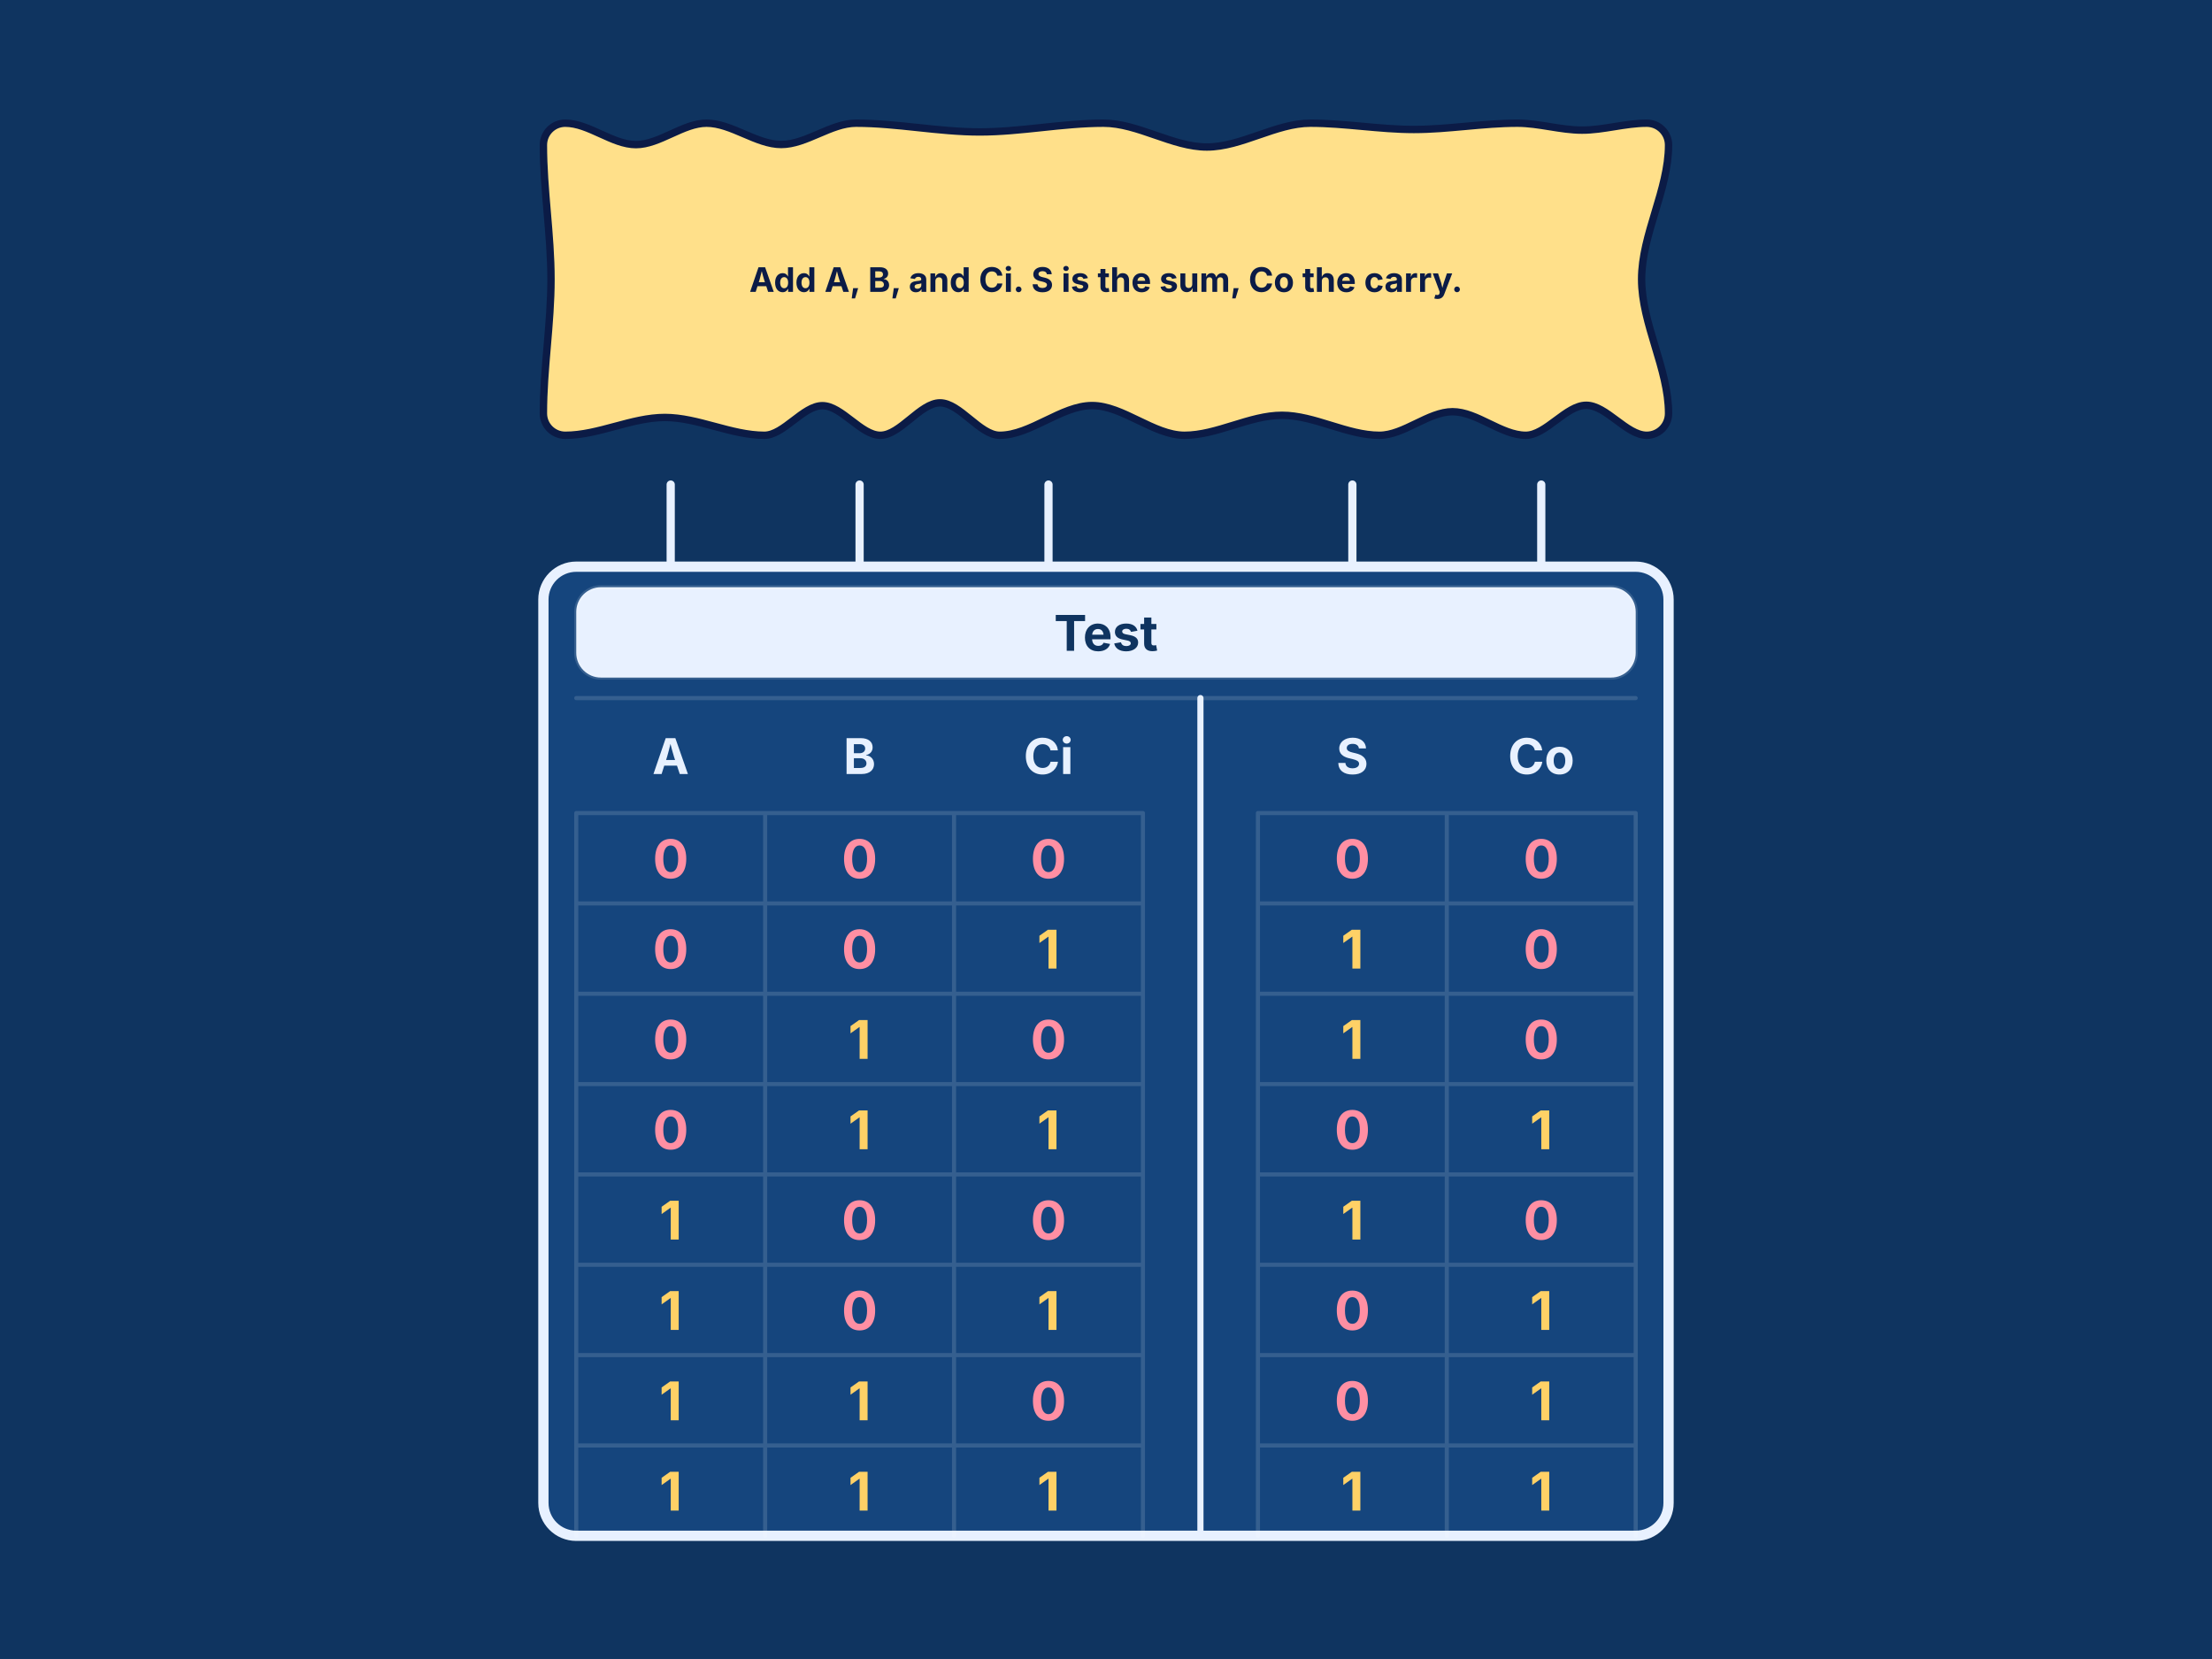
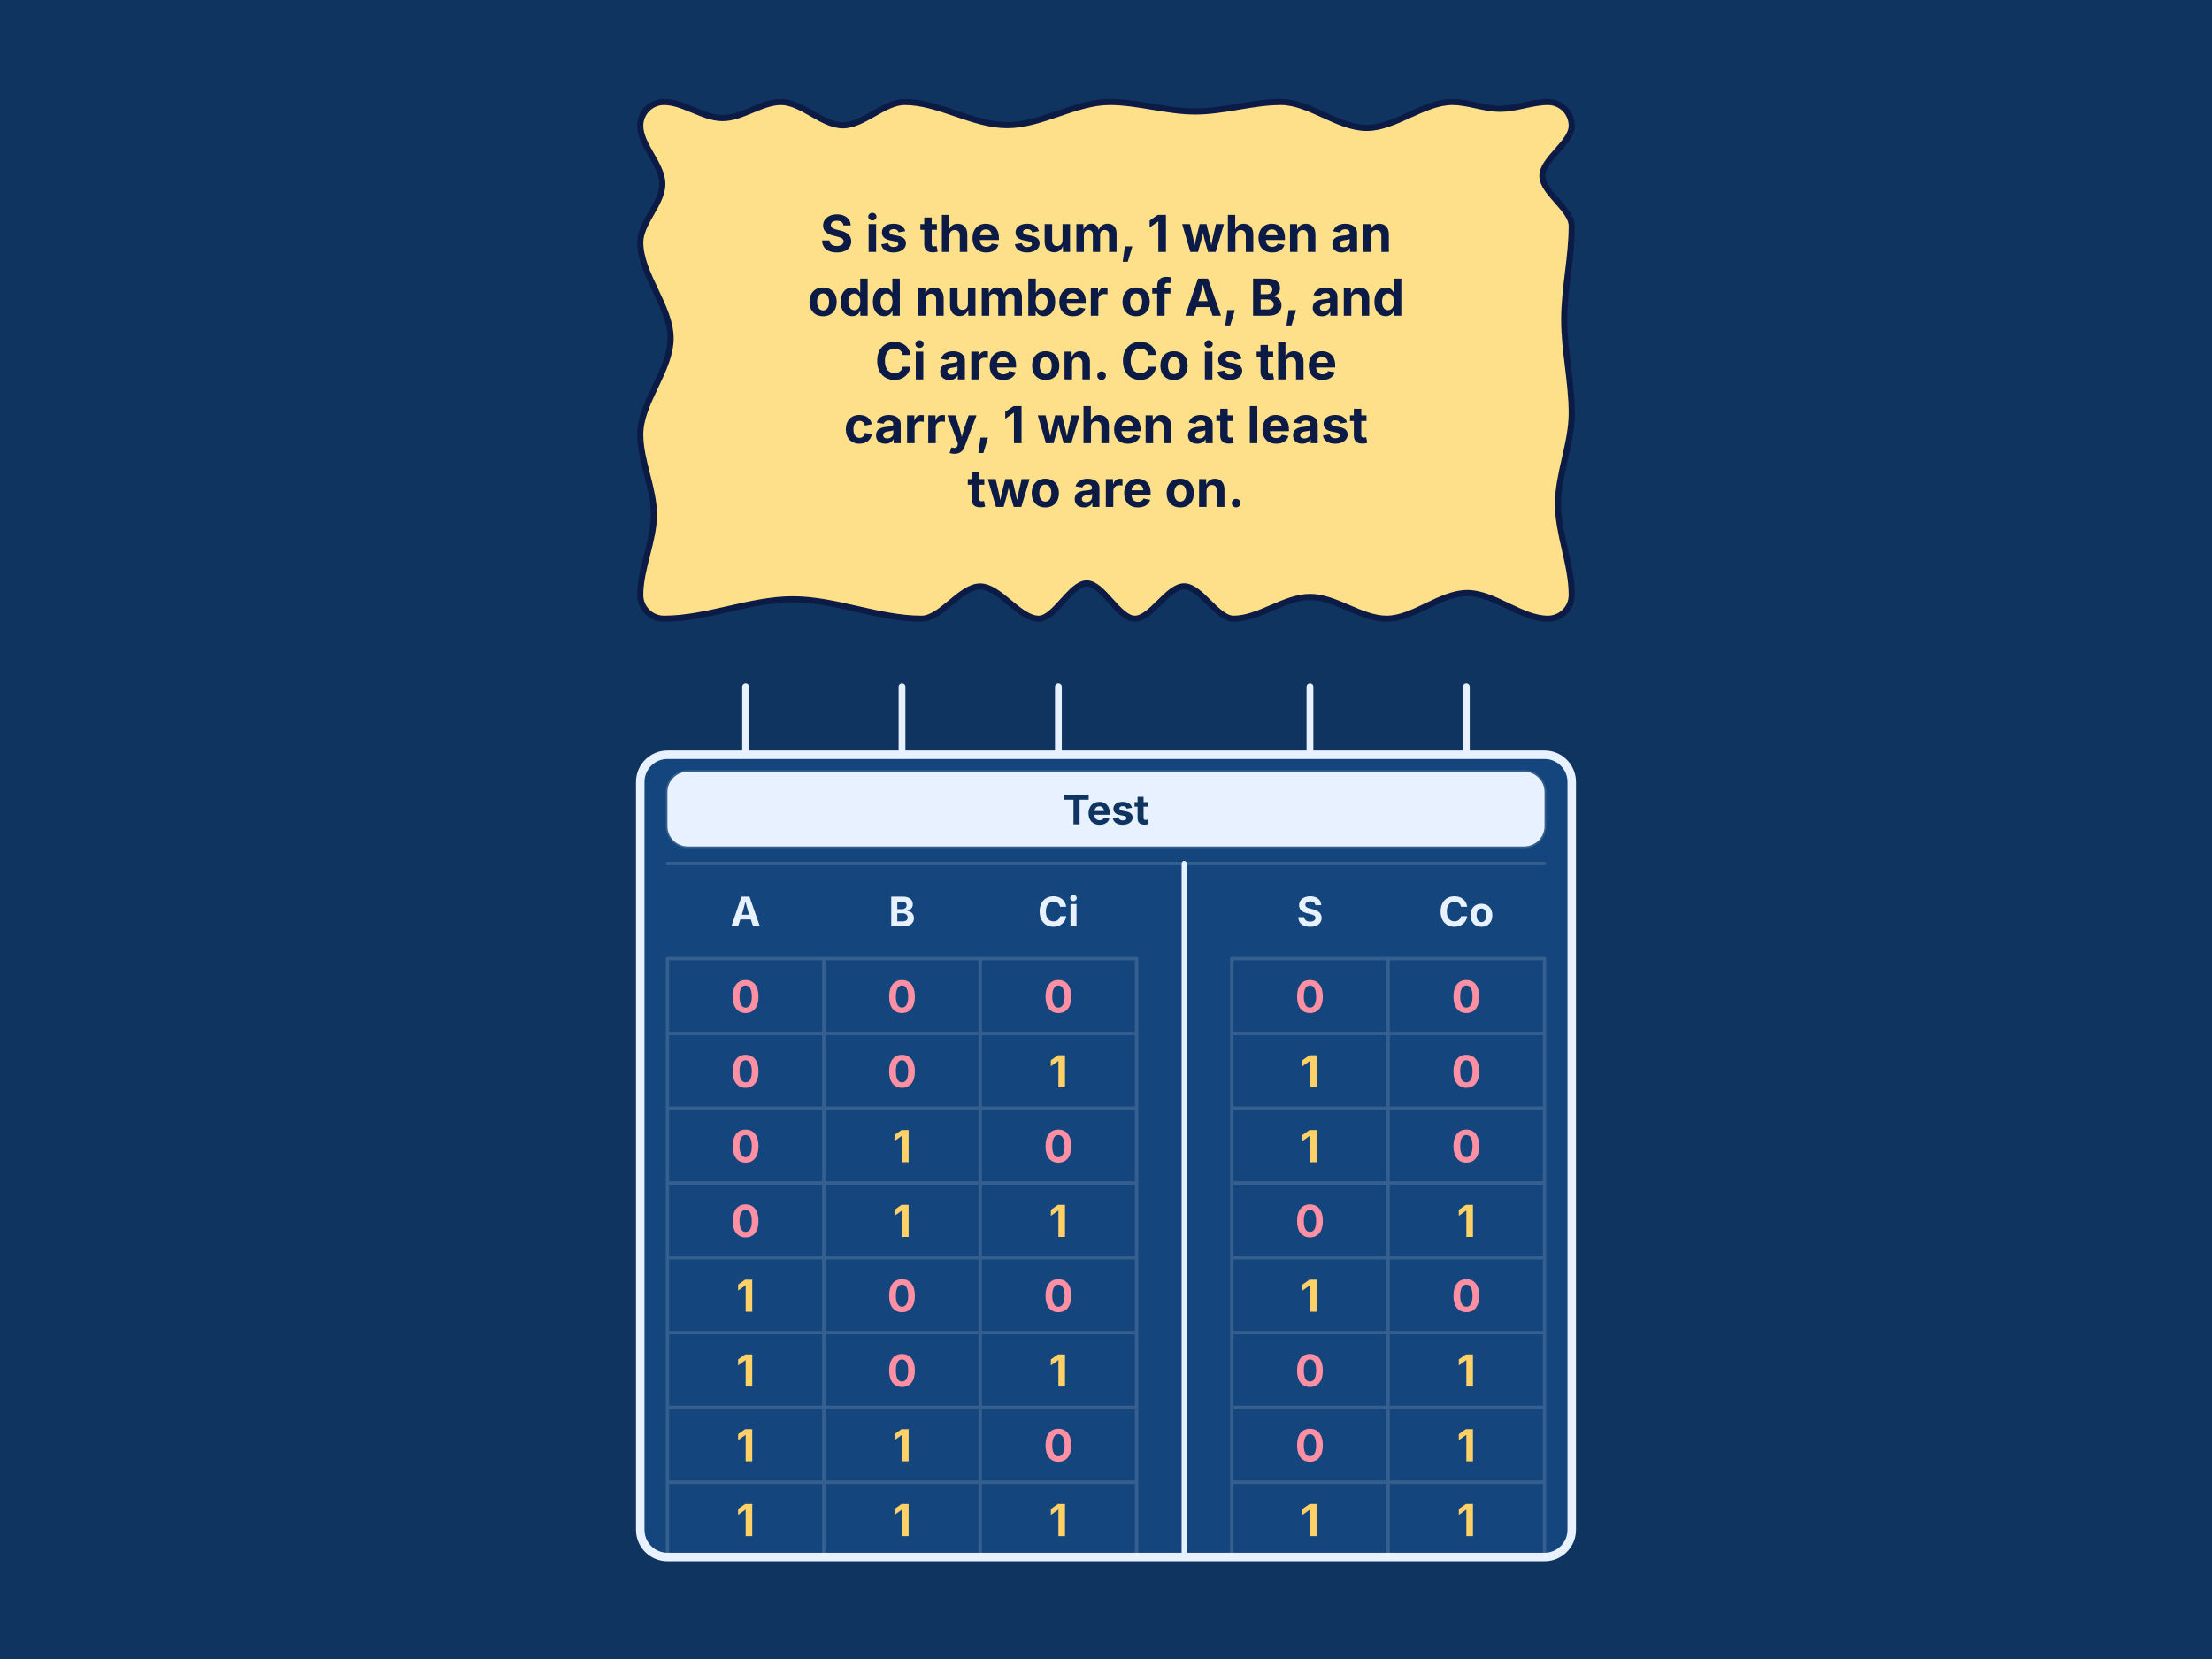
- <svg xmlns="http://www.w3.org/2000/svg" viewBox="-132.33 -138 538.67 404" width="538.67" height="404" font-family="Inter, 'Segoe UI', system-ui, -apple-system, sans-serif" stroke-linejoin="round" stroke-linecap="round">
-   <rect x="-132.33" y="-138" width="538.67" height="404" fill="#0f3460" />
+ <svg xmlns="http://www.w3.org/2000/svg" viewBox="-188.33 -222 650.67 488" width="650.67" height="488" font-family="Inter, 'Segoe UI', system-ui, -apple-system, sans-serif" stroke-linejoin="round" stroke-linecap="round">
+   <rect x="-188.33" y="-222" width="650.67" height="488" fill="#0f3460" />
  <g transform="matrix(1 0 0 1 0 0)">
    <path d="M8 0H266A8 8 0 0 1 274 8V228A8 8 0 0 1 266 236H8A8 8 0 0 1 0 228V8A8 8 0 0 1 8 0Z" fill="#15457d" stroke="#e8f1ff" stroke-width="2.5" />
    <path d="M31 0V-20M77 0V-20M123 0V-20M197 0V-20M243 0V-20" fill="none" stroke="#e8f1ff" stroke-width="2" />
    <text x="31" y="71" font-size="13" font-weight="700" fill="#ff8fa3" text-anchor="middle" dominant-baseline="middle">0</text>
    <text x="77" y="71" font-size="13" font-weight="700" fill="#ff8fa3" text-anchor="middle" dominant-baseline="middle">0</text>
    <text x="123" y="71" font-size="13" font-weight="700" fill="#ff8fa3" text-anchor="middle" dominant-baseline="middle">0</text>
    <text x="197" y="71" font-size="13" font-weight="700" fill="#ff8fa3" text-anchor="middle" dominant-baseline="middle">0</text>
    <text x="243" y="71" font-size="13" font-weight="700" fill="#ff8fa3" text-anchor="middle" dominant-baseline="middle">0</text>
    <text x="31" y="93" font-size="13" font-weight="700" fill="#ff8fa3" text-anchor="middle" dominant-baseline="middle">0</text>
    <text x="77" y="93" font-size="13" font-weight="700" fill="#ff8fa3" text-anchor="middle" dominant-baseline="middle">0</text>
    <text x="123" y="93" font-size="13" font-weight="700" fill="#ffd166" text-anchor="middle" dominant-baseline="middle">1</text>
    <text x="197" y="93" font-size="13" font-weight="700" fill="#ffd166" text-anchor="middle" dominant-baseline="middle">1</text>
    <text x="243" y="93" font-size="13" font-weight="700" fill="#ff8fa3" text-anchor="middle" dominant-baseline="middle">0</text>
    <text x="31" y="115" font-size="13" font-weight="700" fill="#ff8fa3" text-anchor="middle" dominant-baseline="middle">0</text>
    <text x="77" y="115" font-size="13" font-weight="700" fill="#ffd166" text-anchor="middle" dominant-baseline="middle">1</text>
    <text x="123" y="115" font-size="13" font-weight="700" fill="#ff8fa3" text-anchor="middle" dominant-baseline="middle">0</text>
    <text x="197" y="115" font-size="13" font-weight="700" fill="#ffd166" text-anchor="middle" dominant-baseline="middle">1</text>
    <text x="243" y="115" font-size="13" font-weight="700" fill="#ff8fa3" text-anchor="middle" dominant-baseline="middle">0</text>
    <text x="31" y="137" font-size="13" font-weight="700" fill="#ff8fa3" text-anchor="middle" dominant-baseline="middle">0</text>
    <text x="77" y="137" font-size="13" font-weight="700" fill="#ffd166" text-anchor="middle" dominant-baseline="middle">1</text>
    <text x="123" y="137" font-size="13" font-weight="700" fill="#ffd166" text-anchor="middle" dominant-baseline="middle">1</text>
    <text x="197" y="137" font-size="13" font-weight="700" fill="#ff8fa3" text-anchor="middle" dominant-baseline="middle">0</text>
    <text x="243" y="137" font-size="13" font-weight="700" fill="#ffd166" text-anchor="middle" dominant-baseline="middle">1</text>
    <text x="31" y="159" font-size="13" font-weight="700" fill="#ffd166" text-anchor="middle" dominant-baseline="middle">1</text>
    <text x="77" y="159" font-size="13" font-weight="700" fill="#ff8fa3" text-anchor="middle" dominant-baseline="middle">0</text>
    <text x="123" y="159" font-size="13" font-weight="700" fill="#ff8fa3" text-anchor="middle" dominant-baseline="middle">0</text>
    <text x="197" y="159" font-size="13" font-weight="700" fill="#ffd166" text-anchor="middle" dominant-baseline="middle">1</text>
    <text x="243" y="159" font-size="13" font-weight="700" fill="#ff8fa3" text-anchor="middle" dominant-baseline="middle">0</text>
    <text x="31" y="181" font-size="13" font-weight="700" fill="#ffd166" text-anchor="middle" dominant-baseline="middle">1</text>
    <text x="77" y="181" font-size="13" font-weight="700" fill="#ff8fa3" text-anchor="middle" dominant-baseline="middle">0</text>
    <text x="123" y="181" font-size="13" font-weight="700" fill="#ffd166" text-anchor="middle" dominant-baseline="middle">1</text>
    <text x="197" y="181" font-size="13" font-weight="700" fill="#ff8fa3" text-anchor="middle" dominant-baseline="middle">0</text>
    <text x="243" y="181" font-size="13" font-weight="700" fill="#ffd166" text-anchor="middle" dominant-baseline="middle">1</text>
    <text x="31" y="203" font-size="13" font-weight="700" fill="#ffd166" text-anchor="middle" dominant-baseline="middle">1</text>
    <text x="77" y="203" font-size="13" font-weight="700" fill="#ffd166" text-anchor="middle" dominant-baseline="middle">1</text>
    <text x="123" y="203" font-size="13" font-weight="700" fill="#ff8fa3" text-anchor="middle" dominant-baseline="middle">0</text>
    <text x="197" y="203" font-size="13" font-weight="700" fill="#ff8fa3" text-anchor="middle" dominant-baseline="middle">0</text>
    <text x="243" y="203" font-size="13" font-weight="700" fill="#ffd166" text-anchor="middle" dominant-baseline="middle">1</text>
    <text x="31" y="225" font-size="13" font-weight="700" fill="#ffd166" text-anchor="middle" dominant-baseline="middle">1</text>
    <text x="77" y="225" font-size="13" font-weight="700" fill="#ffd166" text-anchor="middle" dominant-baseline="middle">1</text>
    <text x="123" y="225" font-size="13" font-weight="700" fill="#ffd166" text-anchor="middle" dominant-baseline="middle">1</text>
    <text x="197" y="225" font-size="13" font-weight="700" fill="#ffd166" text-anchor="middle" dominant-baseline="middle">1</text>
    <text x="243" y="225" font-size="13" font-weight="700" fill="#ffd166" text-anchor="middle" dominant-baseline="middle">1</text>
    <path d="M8 32H266M8 60H146M8 82H146M8 104H146M8 126H146M8 148H146M8 170H146M8 192H146M8 214H146M8 60V236M146 60V236M174 60H266M174 82H266M174 104H266M174 126H266M174 148H266M174 170H266M174 192H266M174 214H266M174 60V236M266 60V236M54 60V236M100 60V236M220 60V236M160 32V236" fill="none" stroke="rgba(255,255,255,0.14)" stroke-width="1" />
    <path d="M160 32V236" fill="none" stroke="#e8f1ff" stroke-width="1.5" />
    <text x="31" y="46" font-size="12" font-weight="700" fill="#e8f1ff" text-anchor="middle" dominant-baseline="middle">A</text>
    <text x="77" y="46" font-size="12" font-weight="700" fill="#e8f1ff" text-anchor="middle" dominant-baseline="middle">B</text>
    <text x="123" y="46" font-size="12" font-weight="700" fill="#e8f1ff" text-anchor="middle" dominant-baseline="middle">Ci</text>
    <text x="197" y="46" font-size="12" font-weight="700" fill="#e8f1ff" text-anchor="middle" dominant-baseline="middle">S</text>
    <text x="243" y="46" font-size="12" font-weight="700" fill="#e8f1ff" text-anchor="middle" dominant-baseline="middle">Co</text>
    <path d="M14 5H260A6 6 0 0 1 266 11V21A6 6 0 0 1 260 27H14A6 6 0 0 1 8 21V11A6 6 0 0 1 14 5Z" fill="#e8f1ff" stroke="rgba(255,255,255,0.14)" stroke-width="1" />
    <text x="137" y="16" font-size="12" font-weight="700" fill="#0f3460" text-anchor="middle" dominant-baseline="middle">Test</text>
  </g>
-   <g transform="matrix(1 0 0 1 0 -108)">
-     <path d="M5.32 0C11.06 0 16.79 5.22 22.53 5.22C28.26 5.22 34 0 39.73 0C45.8 0 51.86 5.19 57.92 5.19C63.98 5.19 70.04 0 76.11 0C86.15 0 96.2 2.13 106.25 2.13C116.3 2.13 126.35 0 136.4 0C144.8 0 153.19 5.8 161.58 5.8C169.98 5.8 178.37 0 186.77 0C195.17 0 203.58 1.53 211.98 1.53C220.39 1.53 228.79 0 237.19 0C242.44 0 247.69 1.69 252.94 1.69C258.18 1.69 263.43 0 268.68 0C271.62 0 274 2.38 274 5.32C274 16.21 267.44 27.11 267.44 38C267.44 48.89 274 59.79 274 70.68C274 73.62 271.62 76 268.68 76C263.77 76 258.86 68.69 253.95 68.69C249.04 68.69 244.13 76 239.22 76C233.28 76 227.35 70.26 221.41 70.26C215.47 70.26 209.53 76 203.59 76C195.68 76 187.77 71.13 179.86 71.13C171.94 71.13 164.03 76 156.12 76C148.62 76 141.12 68.76 133.62 68.76C126.12 68.76 118.62 76 111.12 76C106.27 76 101.43 68.1 96.59 68.1C91.75 68.1 86.9 76 82.06 76C77.35 76 72.64 68.79 67.94 68.79C63.23 68.79 58.52 76 53.81 76C45.73 76 37.65 71.66 29.57 71.66C21.48 71.66 13.4 76 5.32 76C2.38 76 0 73.62 0 70.68C0 59.79 1.85 48.89 1.85 38C1.85 27.11 0 16.21 0 5.32C0 2.38 2.38 0 5.32 0Z" fill="#ffe08a" stroke="#0b1b46" stroke-width="1.8" />
-     <text x="137" y="38" font-size="8.243" font-weight="700" fill="#0b1b46" text-anchor="middle" dominant-baseline="middle">Add A, B, and Ci. S is the sum, Co the carry.</text>
+   <g transform="matrix(1 0 0 1 0 -192)">
+     <path d="M7 0C12.74 0 18.47 4.74 24.21 4.74C29.94 4.74 35.68 0 41.41 0C47.48 0 53.54 6.87 59.6 6.87C65.66 6.87 71.72 0 77.79 0C87.83 0 97.88 6.82 107.93 6.82C117.98 6.82 128.03 0 138.08 0C146.48 0 154.87 2.8 163.26 2.8C171.66 2.8 180.05 0 188.45 0C196.85 0 205.26 7.63 213.66 7.63C222.07 7.63 230.47 0 238.87 0C243.56 0 248.25 2.01 252.94 2.01C257.62 2.01 262.31 0 267 0C270.87 0 274 3.13 274 7C274 11.91 265.36 16.83 265.36 21.74C265.36 26.65 274 31.57 274 36.48C274 45.66 271.79 54.84 271.79 64.02C271.79 73.19 274 82.37 274 91.55C274 100.46 269.96 109.37 269.96 118.27C269.96 127.18 274 136.09 274 145C274 148.87 270.87 152 267 152C259.09 152 251.18 144.44 243.26 144.44C235.35 144.44 227.44 152 219.53 152C212.03 152 204.53 145.59 197.03 145.59C189.52 145.59 182.02 152 174.52 152C169.68 152 164.84 142.47 159.99 142.47C155.15 142.47 150.31 152 145.47 152C140.76 152 136.05 141.61 131.34 141.61C126.63 141.61 121.93 152 117.22 152C111.47 152 105.73 142.51 99.98 142.51C94.24 142.51 88.49 152 82.75 152C70.12 152 57.5 146.29 44.87 146.29C32.25 146.29 19.62 152 7 152C3.13 152 0 148.87 0 145C0 137.13 4.02 129.26 4.02 121.4C4.02 113.53 0 105.66 0 97.79C0 88.37 8.93 78.95 8.93 69.53C8.93 60.11 0 50.69 0 41.27C0 35.56 6.51 29.85 6.51 24.14C6.51 18.42 0 12.71 0 7C0 3.13 3.13 0 7 0Z" fill="#ffe08a" stroke="#0b1b46" stroke-width="1.8" />
+     <text x="137" y="38.5" font-size="15" font-weight="700" fill="#0b1b46" text-anchor="middle" dominant-baseline="middle">S is the sum, 1 when an</text>
+     <text x="137" y="57.25" font-size="15" font-weight="700" fill="#0b1b46" text-anchor="middle" dominant-baseline="middle">odd number of A, B, and</text>
+     <text x="137" y="76" font-size="15" font-weight="700" fill="#0b1b46" text-anchor="middle" dominant-baseline="middle">Ci are on. Co is the</text>
+     <text x="137" y="94.75" font-size="15" font-weight="700" fill="#0b1b46" text-anchor="middle" dominant-baseline="middle">carry, 1 when at least</text>
+     <text x="137" y="113.5" font-size="15" font-weight="700" fill="#0b1b46" text-anchor="middle" dominant-baseline="middle">two are on.</text>
  </g>
</svg>
